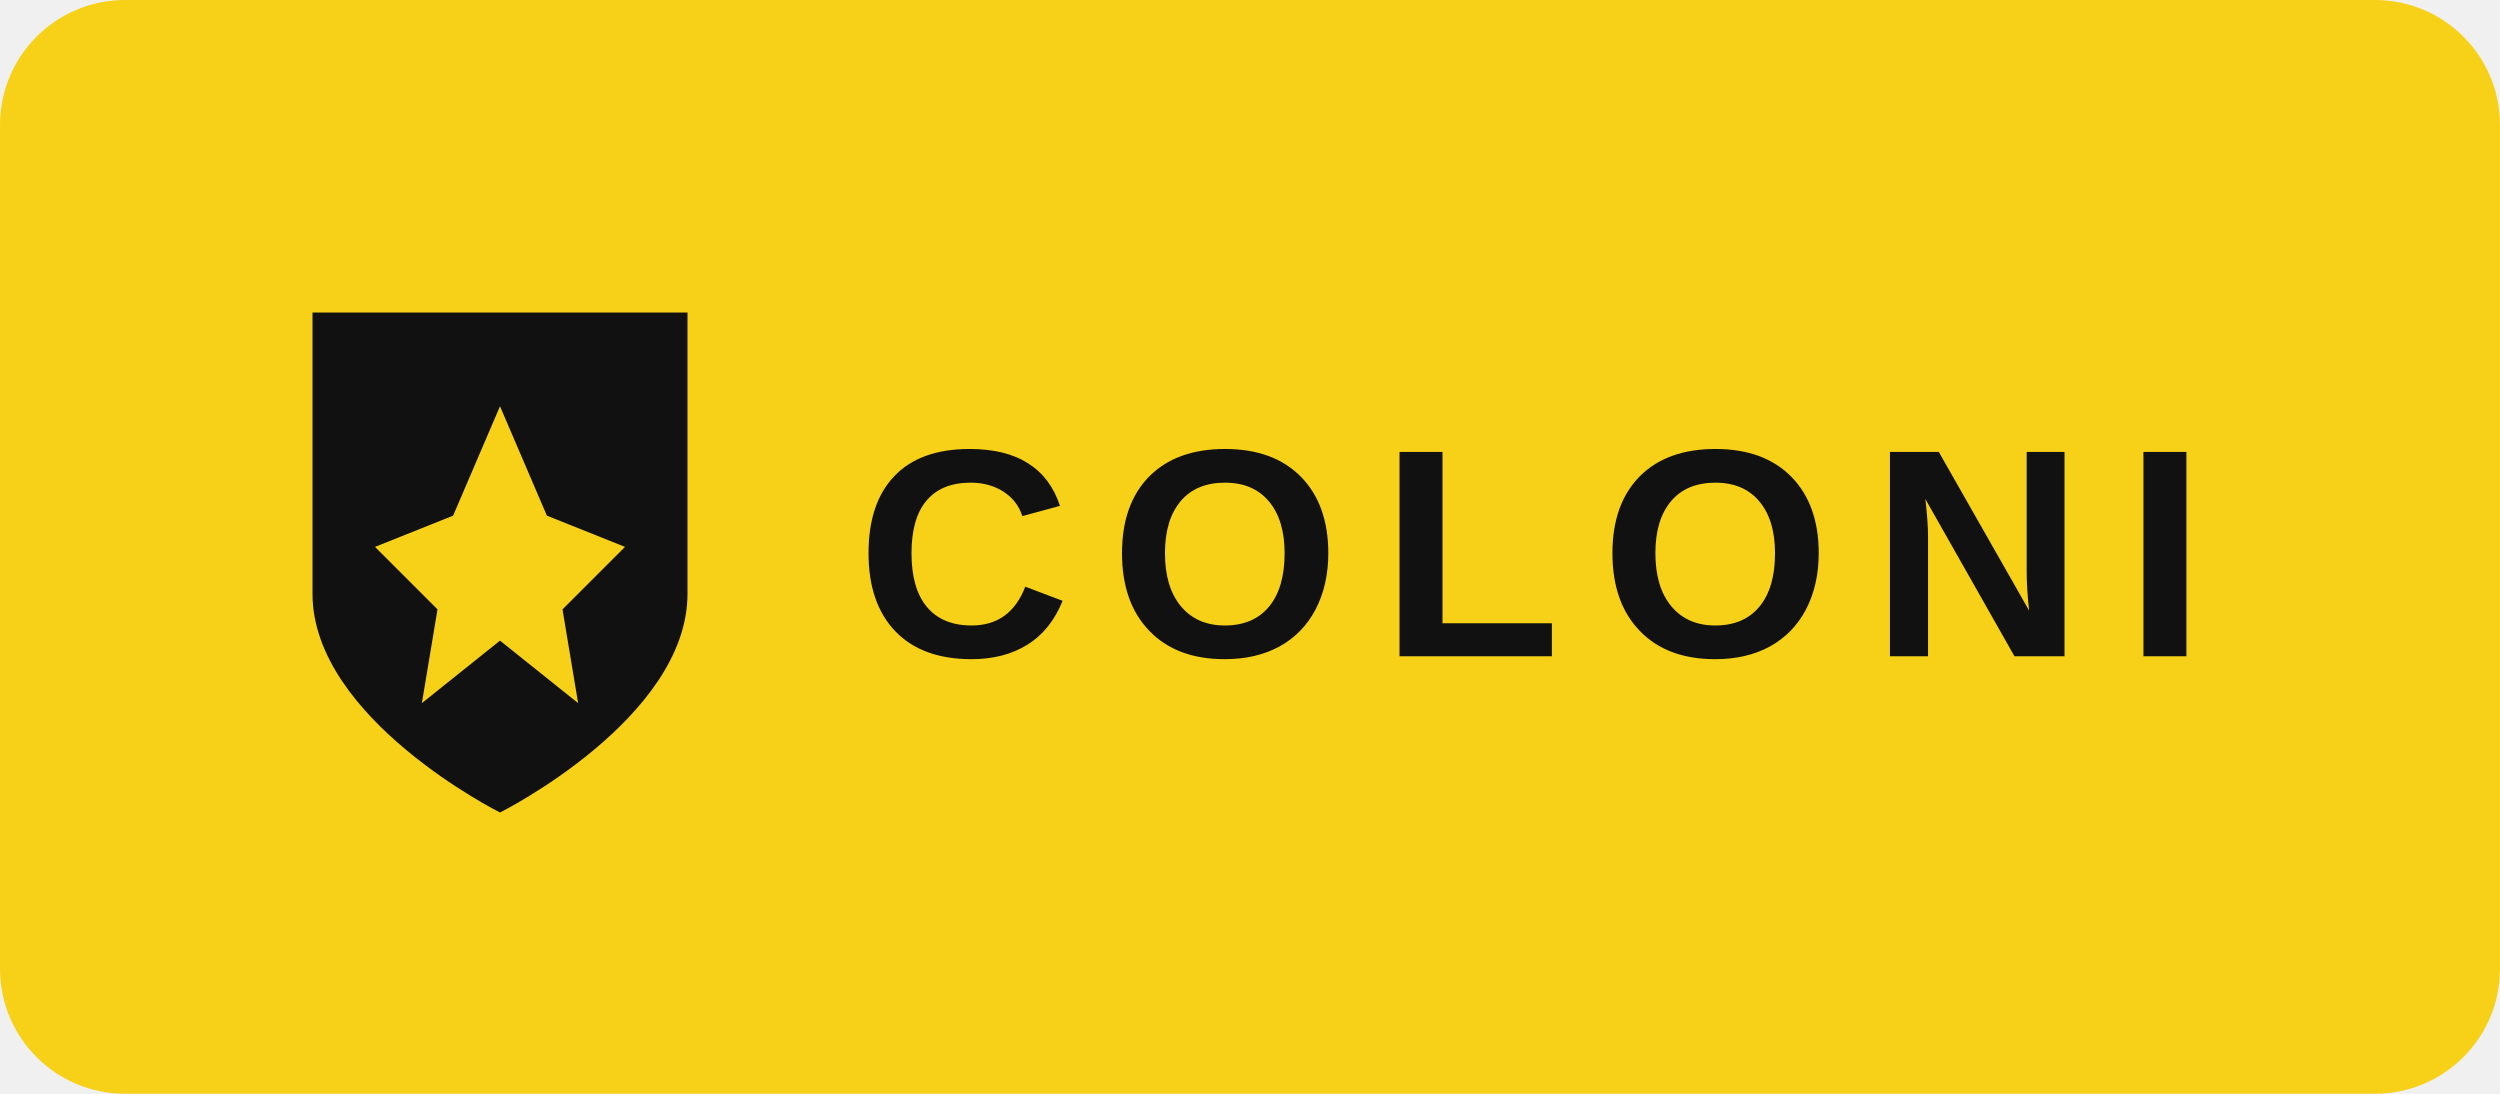
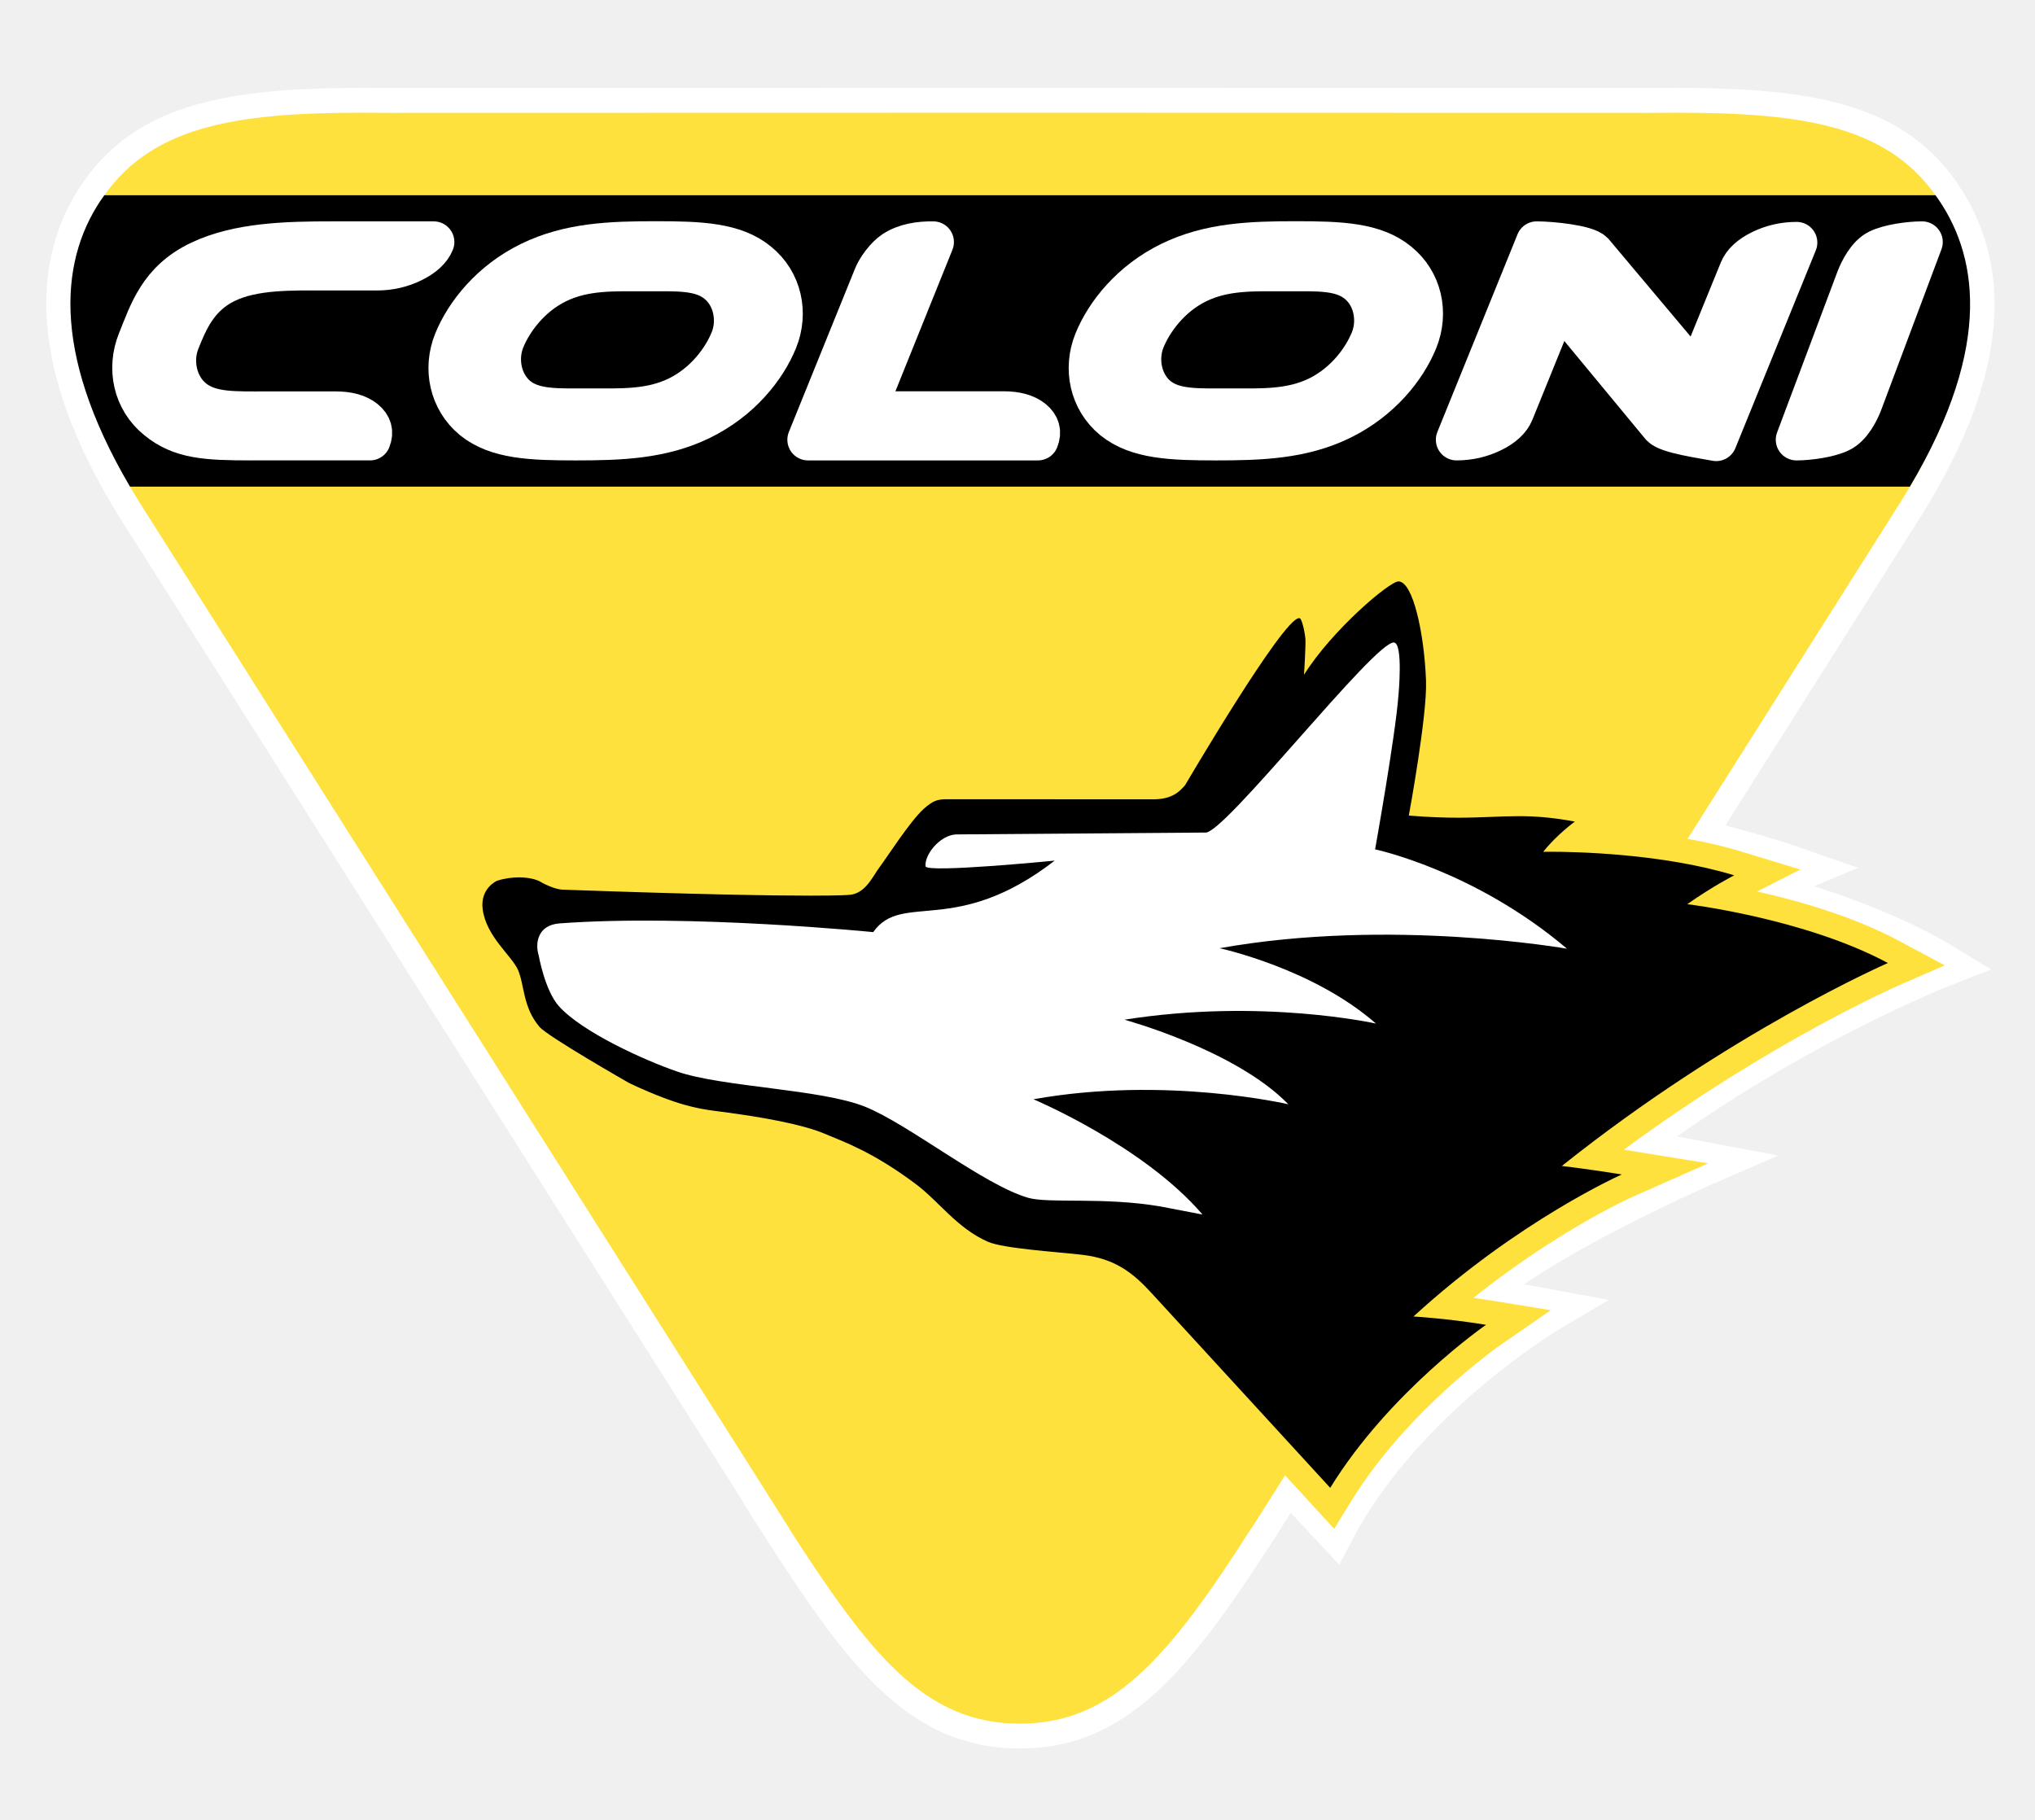
- <svg xmlns="http://www.w3.org/2000/svg" viewBox="0 0 160 70">
-   <rect width="160" height="70" rx="8" fill="#F7D117" />
-   <path d="M20 20 H44 V38 C44 46 32 52 32 52 C32 52 20 46 20 38 Z" fill="#111111" />
-   <polygon points="32,26 35,33 40,35 36,39 37,45 32,41 27,45 28,39 24,35 29,33" fill="#F7D117" />
-   <text x="98" y="42" fill="#111111" font-family="Arial, sans-serif" font-weight="900" font-size="19" letter-spacing="2.5" text-anchor="middle">COLONI</text>
+ <svg xmlns="http://www.w3.org/2000/svg" version="1.1" id="enzo_coloni_racing" x="0px" y="0px" viewBox="0 0 246 219.999" enable-background="new 0 0 246 219.999" xml:space="preserve">
+   <g id="graphic_rear">
+     <g>
+       <path fill="#FFE13E" d="M123.27,209.874c-12.552,0-19.694-9.617-29.157-24.288l-1.492-2.313h0.06L15.651,61.629    C6.279,46.519,4.571,33.427,10.704,23.755C16.874,14.028,27.564,12.125,43.942,12.125    c0.952,0,1.925,0.006,2.917,0.017l76.451-0.017l76.428,0.017c0.976-0.011,1.947-0.017,2.9-0.017    c16.378,0,27.068,1.903,33.239,11.63c6.273,9.895,4.61,22.635-4.944,37.868l-78.824,124.65h-0.038    C141.832,202.26,134.818,209.874,123.27,209.874z" />
+       <path fill="#FFFFFF" d="M123.31,13.625l76.427,0.017c0.987-0.011,1.952-0.017,2.9-0.017    c15.731,0,26.078,1.642,31.973,10.934c5.936,9.361,4.246,21.608-4.948,36.268l-78.38,123.947h-0.034    c-10.079,15.832-16.894,23.601-27.977,23.601c-11.666,0-18.29-8.707-27.896-23.601h0.034L16.918,60.826    C7.981,46.417,6.035,33.919,11.97,24.559c5.894-9.292,16.239-10.934,31.972-10.934    c0.947,0,1.914,0.006,2.9,0.017L123.31,13.625 M123.311,10.625h-0.001h-0.001l-76.468,0.017    c-0.964-0.011-1.942-0.017-2.899-0.017c-16.901,0-27.966,2.017-34.505,12.327    c-4.506,7.107-7.309,19.721,4.932,39.456L89.957,181.773h-0.054l2.95,4.626    c9.731,15.086,17.105,24.975,30.418,24.975c11.991,0,19.52-7.945,29.618-23.601h0.012l0.917-1.397l78.379-123.947    c9.895-15.774,11.557-29.054,4.946-39.477c-6.541-10.31-17.605-12.327-34.506-12.327    c-0.958,0-1.934,0.006-2.932,0.017L123.311,10.625L123.311,10.625z" />
+     </g>
+     <g>
+       <path d="M12.61,23.605c-5.254,7.249-6.661,18.624,3.107,35.224H230.876c10.292-17.35,8.073-28.381,3.094-35.224    H12.61z" />
+     </g>
+   </g>
+   <g id="overlay">
+     <path fill="#FFFFFF" stroke="#FFFFFF" stroke-width="5" stroke-miterlimit="10" d="M158.564,181.93l2.754,2.95   c8.469-16.066,26.136-26.491,26.136-26.491c-5.412-1.009-9.334-1.496-9.334-1.496   c7.736-7.321,28.375-16.256,28.375-16.256c-7.95-1.504-10.097-1.697-10.097-1.697   c19.041-14.607,38.686-22.239,38.686-22.239c-9.31-5.701-22.52-8.905-22.52-8.905   c2.833-1.75,5.071-2.682,5.071-2.682c-4.07-1.431-8.538-2.604-8.538-2.604L158.564,181.93z" />
+     <g>
+       <path d="M138.176,157.418c-2.213-2.43-4.06-3.822-7.487-4.231c-0.733-0.087-1.696-0.177-2.757-0.276    c-4.229-0.396-7.584-0.751-9.104-1.419c-2.651-1.163-4.578-3.038-6.278-4.692    c-0.929-0.904-1.807-1.757-2.745-2.46c-4.467-3.346-7.603-4.632-9.893-5.571l-0.798-0.33    c-2.232-0.936-6.271-1.791-12.005-2.54l-0.322-0.042c-2.177-0.281-4.428-0.572-8.901-2.464    c-1.316-0.557-2.474-1.11-2.474-1.11l-0.097-0.05c-3.026-1.728-10.178-5.879-11.236-7.118    c-1.591-1.861-2.008-3.842-2.342-5.434c-0.152-0.724-0.284-1.35-0.495-1.828    c-0.183-0.415-0.685-1.031-1.215-1.683c-1.197-1.468-2.837-3.479-3.168-6.075    c-0.37-2.896,1.56-4.535,2.632-4.998l0.067-0.029l0.069-0.022c0.985-0.315,2.057-0.482,3.097-0.482    c1.472,0,2.782,0.319,3.594,0.876c0.269,0.158,1.296,0.596,1.719,0.611c16.801,0.598,25.549,0.724,29.929,0.724    c3.493,0,4.407-0.078,4.444-0.081c0.881-0.032,1.413-0.771,2.132-1.897c0.212-0.332,0.414-0.643,0.612-0.903    c0.19-0.25,0.514-0.723,0.918-1.31c1.292-1.877,3.243-4.714,4.607-5.932c1.343-1.198,2.165-1.449,3.397-1.533    l0.103-0.003l25.105,0.012l0.117,1.501v-1.5c1.603,0,2.129-0.526,2.643-1.099    c12.195-20.802,14.084-20.803,14.992-20.803c0.278,0,0.542,0.064,0.786,0.189    c0.944,0.484,1.315,2.114,1.456,3.474c3.518-4.121,8.132-8.102,9.774-8.102    c4.134,0.023,4.749,11.226,4.83,13.471c0.123,3.401-1.2,11.465-1.81,14.96    c1.446,0.09,2.833,0.133,4.202,0.133c1.508,0,2.794-0.051,4.039-0.1c1.118-0.044,2.172-0.086,3.26-0.086    c2.369,0,4.551,0.21,7.075,0.681l3.411,0.636l-2.801,2.049c-0.01,0.008-0.521,0.384-1.206,0.98    c4.591,0.139,12.889,0.703,20.021,2.87l3.568,1.084l-3.326,1.689c-0.015,0.007-0.909,0.464-2.252,1.272    c5,0.898,13.826,2.894,20.864,6.67l2.726,1.462l-2.836,1.235c-0.181,0.078-17.408,7.658-36.273,22.138    c1.1,0.155,2.385,0.346,3.751,0.568l4.973,0.807l-4.605,2.045c-0.114,0.051-10.768,4.84-22.181,14.604    c1.489,0.157,3.352,0.387,5.396,0.72l3.672,0.597l-3.059,2.117c-0.114,0.079-11.501,8.035-18.41,19.262    l-1.04,1.691L138.176,157.418z" />
+       <path fill="#FFE13E" d="M169.053,70.288c0.001,0,0.001,0,0.002,0c1.769,0.01,3.125,6.373,3.33,12.025    c0.152,4.195-2.08,16.282-2.08,16.282c2.366,0.196,4.297,0.258,5.971,0.258c2.899,0,5.025-0.186,7.298-0.186    c1.96,0,4.03,0.139,6.8,0.655c0,0-2.257,1.647-3.819,3.655c0,0,0.301-0.007,0.847-0.007    c3.018,0,13.529,0.203,22.236,2.848c0,0-2.583,1.31-5.667,3.489c0,0,14.168,1.704,24.248,7.113    c0,0-19.081,8.303-39.415,24.536c0,0,3.25,0.377,7.25,1.026c0,0-12.5,5.54-25.188,17.174c0,0,3.885,0.207,8.771,1.002    c0,0-11.667,8.064-18.834,19.709l-21.523-23.462c-2.29-2.515-4.457-4.234-8.415-4.706    c-2.94-0.35-9.537-0.746-11.435-1.579c-3.752-1.647-5.903-4.865-8.727-6.979    c-5.15-3.858-8.57-5.06-11.009-6.083c-2.805-1.177-7.727-2.035-12.391-2.644    c-2.281-0.298-4.335-0.497-8.833-2.399c-1.283-0.542-2.411-1.082-2.411-1.082s-9.836-5.616-10.839-6.79    c-2.042-2.389-1.806-5.078-2.604-6.893c-0.762-1.73-3.844-4.017-4.269-7.343c-0.325-2.541,1.738-3.43,1.738-3.43    c0.913-0.292,1.823-0.411,2.64-0.411c1.224,0,2.24,0.267,2.746,0.613c0.207,0.142,1.63,0.842,2.513,0.873    c16.628,0.592,25.432,0.725,29.982,0.725c3.693,0,4.583-0.087,4.583-0.087c2.067-0.069,2.946-2.267,3.798-3.384    c0.775-1.016,3.676-5.556,5.331-7.032c1.125-1.004,1.625-1.096,2.5-1.155l25.105,0.012    c0.04,0.001,0.079,0.001,0.118,0.001c2.389,0,3.245-1.023,3.861-1.712c0,0,11.829-20.19,13.773-20.19    c0.038,0,0.071,0.007,0.102,0.023c0.251,0.128,0.585,1.578,0.666,2.475c0.065,0.726-0.167,4.341-0.167,4.341    C161.053,76.133,167.97,70.289,169.053,70.288 M169.062,67.288h-0.008h-0.002    c-2.064,0.001-5.787,3.118-8.988,6.514c-0.546-1.201-1.226-1.549-1.558-1.72    c-0.45-0.231-0.959-0.353-1.47-0.353c-1.883,0-3.19,0.511-10.15,11.489c-2.775,4.377-5.398,8.804-6.055,9.918    c-0.332,0.356-0.563,0.495-1.43,0.495l-0.076-0.001l-25.145-0.013h-0.103l-0.102,0.007    c-1.511,0.103-2.643,0.438-4.293,1.91c-1.385,1.235-3.082,3.639-4.844,6.202c-0.37,0.539-0.72,1.047-0.875,1.249    c-0.252,0.33-0.471,0.673-0.684,1.006c-0.231,0.361-0.65,1.017-0.894,1.202l-0.032,0.001l-0.096,0.009    c-0.011,0.001-0.933,0.073-4.291,0.073c-4.363,0-13.078-0.125-29.82-0.721c-0.237-0.046-0.8-0.271-1.081-0.419    c-1.434-0.93-3.326-1.071-4.34-1.071c-1.211,0-2.407,0.186-3.555,0.554l-0.139,0.044l-0.134,0.058    c-1.993,0.859-3.946,3.28-3.526,6.565c0.386,3.021,2.182,5.224,3.494,6.832c0.377,0.463,0.894,1.097,1.006,1.341    c0.147,0.334,0.27,0.915,0.399,1.531c0.35,1.666,0.83,3.947,2.67,6.101c0.89,1.042,4.804,3.547,11.632,7.446    l0.095,0.054l0.099,0.047c0.048,0.023,1.206,0.576,2.537,1.139c4.662,1.972,7.016,2.275,9.293,2.569l0.32,0.042    c6.976,0.911,10.168,1.827,11.619,2.436c0.258,0.108,0.528,0.219,0.809,0.334    c2.339,0.96,5.25,2.153,9.563,5.384c0.861,0.645,1.705,1.466,2.598,2.335c1.792,1.743,3.822,3.718,6.722,4.99    c1.729,0.759,5.056,1.116,9.567,1.539c1.036,0.097,2.014,0.189,2.719,0.273c2.977,0.354,4.542,1.54,6.551,3.747    l21.53,23.47l2.685,2.926l2.082-3.382c6.758-10.981,17.873-18.736,17.984-18.814l6.127-4.234l-7.352-1.194    c-0.689-0.112-1.357-0.213-1.998-0.303c10.19-8.148,19.046-12.123,19.149-12.168l9.225-4.088l-9.96-1.616    c-0.079-0.013-0.157-0.025-0.234-0.038c17.581-12.984,32.946-19.738,33.116-19.811l5.674-2.469l-5.453-2.926    c-5.543-2.975-12.153-4.868-17.23-6.002l5.229-2.661l-7.126-2.167c-5.474-1.663-11.6-2.402-16.29-2.728    l3.506-2.575l-6.803-1.272c-2.618-0.488-4.885-0.706-7.35-0.706c-1.127,0-2.192,0.042-3.319,0.087    c-1.23,0.049-2.501,0.1-3.979,0.1c-0.803,0-1.612-0.016-2.437-0.047c0.674-4.021,1.655-10.51,1.544-13.602    c-0.201-5.559-1.289-14.889-6.311-14.917H169.062L169.062,67.288z" />
+     </g>
+     <path fill="#FFFFFF" d="M124.305,144.807c-5.313-1.508-14.485-8.916-19.75-11.022   c-5.337-2.136-17.227-2.362-22.667-4.234c-4.023-1.384-11.532-4.787-14.334-7.92   c-1.688-1.887-2.438-6.147-2.438-6.147c-0.438-1.4-0.161-3.654,2.522-3.853   c15.703-1.165,37.917,1.055,37.917,1.055c3.499-4.952,9.916,0.647,21.946-8.644c0,0-15.51,1.524-15.614,0.69   c-0.166-1.339,1.667-3.736,3.667-3.858l30.124-0.225c2.126,0.44,20.543-23.214,22.834-22.976   c1.133,0.118,0.541,6.37,0.541,6.37c-0.374,4.958-2.825,18.639-2.825,18.639s12.013,2.516,23.2,12.011   c0,0-21.312-3.774-42-0.061c0,0,11.277,2.415,18.902,9.109c0,0-13.84-3.1-30.402-0.467   c0,0,13.438,3.652,19.812,10.225c0,0-14.812-3.469-30.812-0.608c0,0,13.312,5.599,20.438,13.938l-5.062-0.974   C133.421,144.676,126.819,145.52,124.305,144.807z" />
+   </g>
+   <g id="typography">
+     <path fill="#FFFFFF" stroke="#FFFFFF" stroke-width="5" stroke-linecap="round" stroke-linejoin="round" stroke-miterlimit="10" d="   M30.425,53.159c-5.469,0-8.594-0.163-11.426-2.506c-2.867-2.327-3.631-6.137-2.29-9.444   c1.367-3.373,2.519-7.25,7.442-9.592c4.69-2.242,10.685-2.356,15.963-2.356h12.312   c-0.378,0.929-1.248,1.727-2.571,2.374c-1.323,0.65-2.763,0.981-4.288,0.981h-6.323   c-3.89,0-8.553-0.153-11.984,1.527c-3.427,1.678-4.628,4.688-5.592,7.065c-0.966,2.377-0.4,5.404,1.665,7.082   c2.07,1.681,5.045,1.528,8.935,1.528h8.325c1.523,0,2.695,0.331,3.493,0.981c0.797,0.647,1.02,1.445,0.647,2.359   H30.425z" />
+     <path fill="#FFFFFF" stroke="#FFFFFF" stroke-width="5" stroke-linecap="round" stroke-linejoin="round" stroke-miterlimit="10" d="   M57.2,50.685c-2.837-2.326-3.603-6.136-2.271-9.424c1.371-3.375,4.425-7.218,9.143-9.527   c4.755-2.328,9.824-2.491,15.209-2.491c5.359,0,9.488,0.164,12.326,2.491c2.871,2.31,3.638,6.12,2.304,9.41   c-1.372,3.373-4.425,7.215-9.181,9.541c-4.719,2.312-9.787,2.475-15.146,2.475   C64.2,53.159,60.072,52.996,57.2,50.685z M81.926,48.009c3.362-1.645,5.491-4.606,6.429-6.917   c0.936-2.31,0.404-5.288-1.63-6.917c-2.024-1.645-4.906-1.46-8.688-1.46s-7.348-0.185-10.71,1.46   c-3.326,1.628-5.462,4.606-6.4,6.917c-0.935,2.311-0.397,5.272,1.605,6.917c2.029,1.629,4.939,1.445,8.721,1.445   S78.574,49.639,81.926,48.009z" />
+     <path fill="#FFFFFF" stroke="#FFFFFF" stroke-width="5" stroke-linecap="round" stroke-linejoin="round" stroke-miterlimit="10" d="   M97.679,53.159l7.913-19.542c0.391-1.117,1.539-2.617,2.476-3.226c1.396-0.907,3.098-1.149,4.747-1.13   l-8.276,20.541h16.8c1.521,0,2.695,0.334,3.492,0.981c0.797,0.647,1.02,1.444,0.641,2.377H97.679z" />
+     <path fill="#FFFFFF" stroke="#FFFFFF" stroke-width="5" stroke-linecap="round" stroke-linejoin="round" stroke-miterlimit="10" d="   M134.595,50.685c-2.837-2.326-3.605-6.136-2.272-9.424c1.368-3.375,4.426-7.218,9.143-9.527   c4.754-2.328,9.825-2.491,15.21-2.491c5.359,0,9.485,0.164,12.323,2.491c2.875,2.31,3.637,6.12,2.303,9.41   c-1.368,3.373-4.425,7.215-9.176,9.541c-4.719,2.312-9.787,2.475-15.146,2.475   C141.59,53.159,137.466,52.996,134.595,50.685z M159.321,48.009c3.362-1.645,5.486-4.606,6.424-6.917   c0.938-2.31,0.409-5.288-1.625-6.917c-2.028-1.645-4.907-1.46-8.689-1.46c-3.781,0-7.347-0.185-10.71,1.46   c-3.325,1.628-5.462,4.606-6.399,6.917c-0.936,2.311-0.398,5.272,1.6,6.917c2.033,1.629,4.939,1.445,8.722,1.445   S155.968,49.639,159.321,48.009z" />
+     <path fill="#FFFFFF" stroke="#FFFFFF" stroke-width="5" stroke-linecap="round" stroke-linejoin="round" stroke-miterlimit="10" d="   M185.763,29.261c1.769,0,6.037,0.43,6.81,1.278l12.546,14.925l5.21-12.78c0.378-0.931,1.248-1.73,2.57-2.377   c1.325-0.65,2.763-0.981,4.288-0.981l-9.726,23.916c-1.641-0.315-5.846-0.898-6.618-1.745l-12.482-15.092   l-5.433,13.396c-0.376,0.931-1.243,1.73-2.567,2.377c-1.323,0.649-2.768,0.981-4.288,0.981L185.763,29.261z" />
+     <path fill="#FFFFFF" stroke="#FFFFFF" stroke-width="5" stroke-linecap="round" stroke-linejoin="round" stroke-miterlimit="10" d="   M224.496,33.617c0.377-0.93,1.244-2.729,2.568-3.377c1.324-0.647,3.768-0.979,5.287-0.979l-7.335,19.559   c-0.372,0.913-1.238,2.711-2.592,3.359c-1.322,0.649-3.761,0.981-5.261,0.981L224.496,33.617z" />
+   </g>
</svg>
